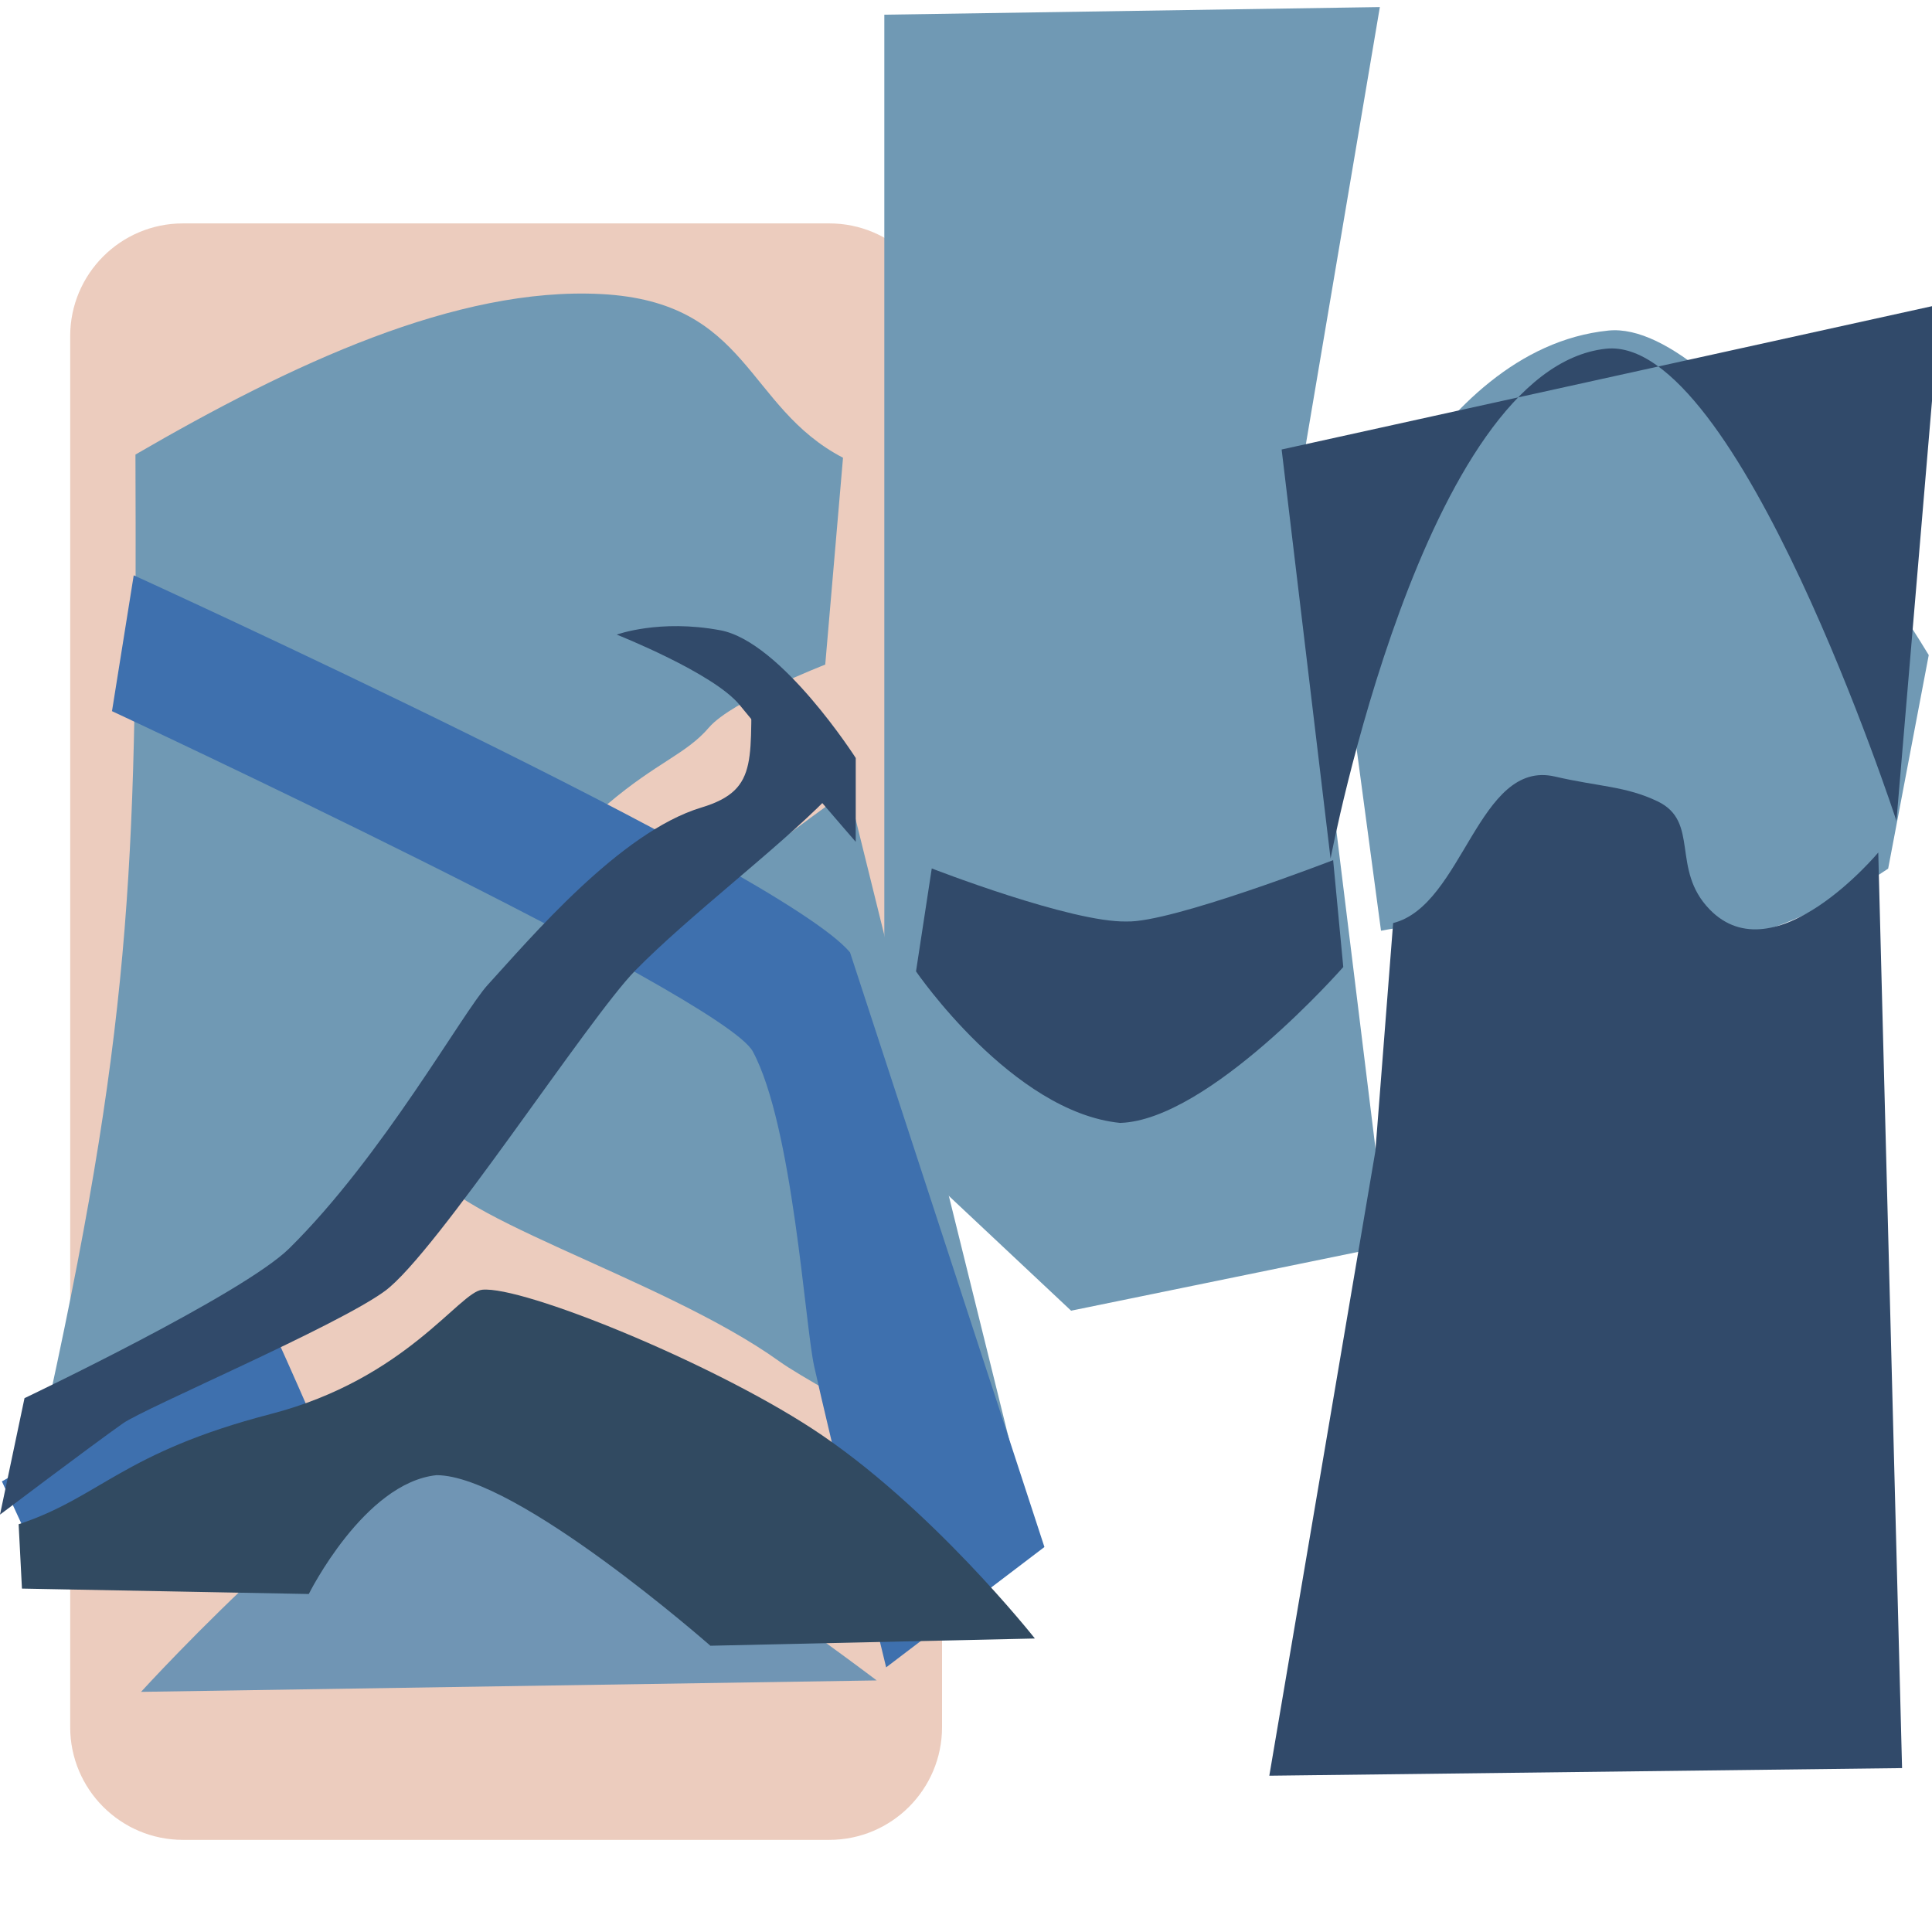
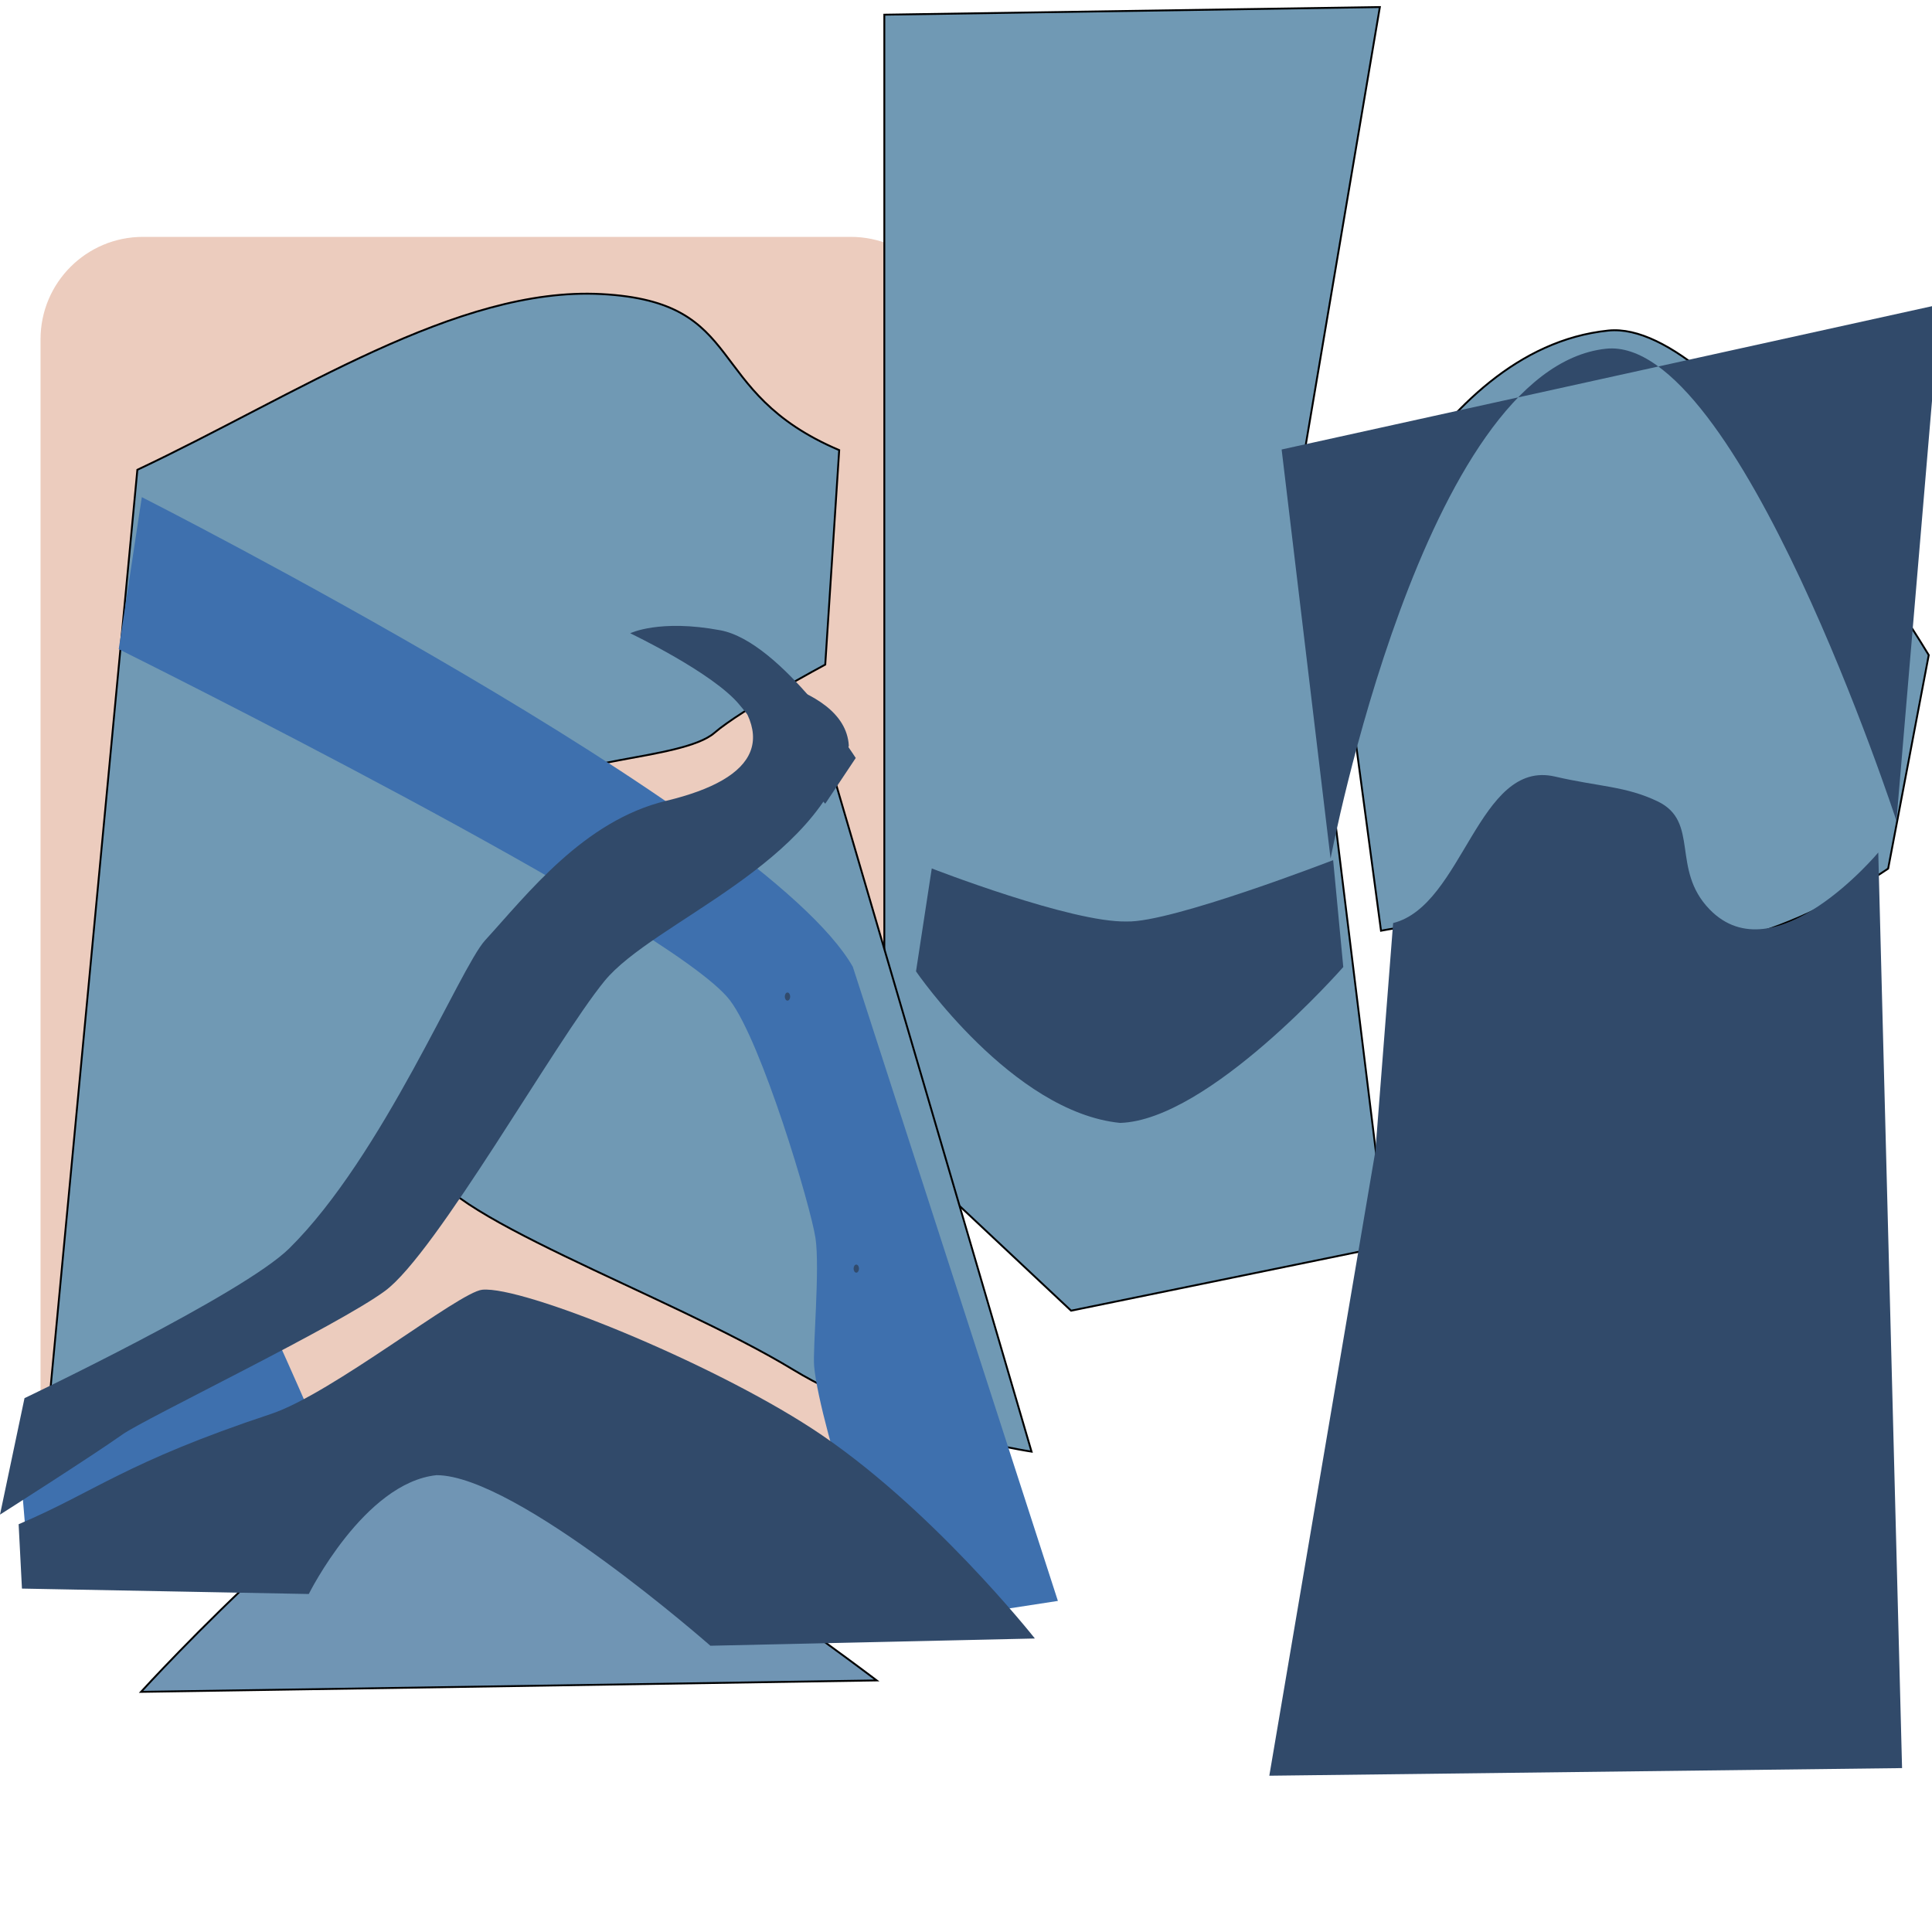
<svg xmlns="http://www.w3.org/2000/svg" width="1024" height="1024" viewBox="0 0 1024 1024" id="svg2" version="1.1">
  <defs id="defs4" />
  <g id="layer1" transform="translate(0,-28.36224)" style="display:inline" />
  <g id="layer5" style="display:inline">
-     <rect style="display:inline;opacity:0.96;fill:#ebcabb;fill-opacity:1;stroke:none;stroke-width:4;stroke-miterlimit:4;stroke-dasharray:none;stroke-opacity:1" id="rect4205" width="462.1" height="856.76" x="37.202" y="118.406" ry="59.764" />
+     <rect style="display:inline;opacity:0.96;fill:#ebcabb;fill-opacity:1;stroke:none;stroke-width:4;stroke-miterlimit:4;stroke-dasharray:none;stroke-opacity:1" id="rect4205" width="483.702" height="710.981" x="21.488" y="125.549" ry="54.267" />
  </g>
  <g id="layer4" style="display:inline">
-     <path transform="translate(0,-28.36224)" style="display:inline;fill:#7099b4;fill-opacity:1;fill-rule:evenodd;stroke:none;stroke-width:1px;stroke-linecap:butt;stroke-linejoin:miter;stroke-opacity:1" d="m 567.706,723.053 -98.995,-92.934 0,-593.97 262.64,-4.041 -44.447,262.64 48.487,393.959 z" id="path4169" />
-     <path transform="translate(0,-28.36224)" style="display:inline;fill:#7099b4;fill-opacity:1;fill-rule:evenodd;stroke:none;stroke-width:1px;stroke-linecap:butt;stroke-linejoin:miter;stroke-opacity:1" d="m 437.396,380.611 c 0,0 -49.497,19.193 -61.619,33.335 -12.122,14.142 -27.274,18.183 -53.538,40.406 C 295.975,476.575 244.457,672.04 200.01,684.162 155.563,696.283 26.264,769.52 26.264,769.52 70.935,564.058 72.506,477.891 71.793,269.286 c 82.569,-47.968 170.213,-89.093 246.952,-85.06 78.56,4.128 76.322,59.802 128.069,86.755 z" id="path4173" />
-     <path transform="translate(0,-28.36224)" style="display:inline;fill:#7099b4;fill-opacity:1;fill-rule:evenodd;stroke:none;stroke-width:1px;stroke-linecap:butt;stroke-linejoin:miter;stroke-opacity:1" d="m 227.284,643.25 c 0.415,27.479 123.335,61.707 185.919,106.759 19.48,14.023 129.249,72.038 129.249,72.038 L 449.697,447.188 c 0,0 -222.961,159.799 -222.413,196.062 z" id="path4177" />
-     <path style="display:inline;fill:#7099b4;fill-opacity:1;fill-rule:evenodd;stroke:none;stroke-width:1px;stroke-linecap:butt;stroke-linejoin:miter;stroke-opacity:1" d="M 731.963,493.297 709.127,322.954 c 0,0 47.76,-137.952 143.319,-147.748 62.861,-6.444 169.828,171.992 169.828,171.992 l -21.509,113.179 c 0,0 -81.526,56.526 -132.034,36.323 -50.508,-20.203 -136.768,-3.403 -136.768,-3.403 z" id="path4155" />
-     <path transform="translate(0,-28.36224)" style="display:inline;fill:#7095b4;fill-opacity:1;fill-rule:evenodd;stroke:none;stroke-width:1px;stroke-linecap:butt;stroke-linejoin:miter;stroke-opacity:1" d="M 74.751,925.083 464.67,919.022 c 0,0 -167.685,-127.279 -216.173,-129.3 C 200.01,787.702 74.751,925.083 74.751,925.083 Z" id="path4203" />
+     <path transform="translate(0,-28.36224)" style="display:inline;fill:#7099b4;fill-opacity:1;fill-rule:evenodd;stroke:#000000;stroke-width:1;stroke-linecap:butt;stroke-linejoin:miter;stroke-miterlimit:4;stroke-dasharray:none;stroke-opacity:1" d="m 567.706,723.053 -98.995,-92.934 0,-593.97 262.64,-4.041 -44.447,262.64 48.487,393.959 z" id="path4169" />
+     <path transform="translate(0,-28.36224)" style="display:inline;fill:#7099b4;fill-opacity:1;fill-rule:evenodd;stroke:#000000;stroke-width:1;stroke-linecap:butt;stroke-linejoin:miter;stroke-miterlimit:4;stroke-dasharray:none;stroke-opacity:1" d="m 437.396,380.611 c 0,0 -44.694,23.985 -58.762,36.192 -17.122,14.856 -89.188,13.761 -85.681,30.406 3.622,17.191 1.504,122.688 -42.943,182.667 C 222.581,666.891 26.264,769.52 26.264,769.52 L 72.803,277.367 C 157.392,237.48 242.005,180.193 318.744,184.226 c 78.56,4.128 53.088,51.721 126.048,82.714 z" id="path4173" />
+     <path transform="translate(0,-28.36224)" style="display:inline;fill:#7099b4;fill-opacity:1;fill-rule:evenodd;stroke:#000000;stroke-width:1;stroke-linecap:butt;stroke-linejoin:miter;stroke-miterlimit:4;stroke-dasharray:none;stroke-opacity:1" d="m 227.284,643.25 c 0.415,27.479 127.119,71.069 193.062,111.045 53.765,32.594 126.392,43.466 126.392,43.466 L 441.126,437.188 c 0,0 -214.389,169.799 -213.842,206.062 z" id="path4177" />
+     <path style="display:inline;fill:#7099b4;fill-opacity:1;fill-rule:evenodd;stroke:#000000;stroke-width:1;stroke-linecap:butt;stroke-linejoin:miter;stroke-miterlimit:4;stroke-dasharray:none;stroke-opacity:1" d="M 731.963,493.297 709.127,322.954 c 0,0 47.76,-137.952 143.319,-147.748 62.861,-6.444 169.828,171.992 169.828,171.992 l -21.509,113.179 c 0,0 -81.526,56.526 -132.034,36.323 -50.508,-20.203 -136.768,-3.403 -136.768,-3.403 z" id="path4155" />
+     <path transform="translate(0,-28.36224)" style="display:inline;fill:#7095b4;fill-opacity:1;fill-rule:evenodd;stroke:#000000;stroke-width:1;stroke-linecap:butt;stroke-linejoin:miter;stroke-miterlimit:4;stroke-dasharray:none;stroke-opacity:1" d="M 74.751,925.083 464.67,919.022 c 0,0 -167.685,-127.279 -216.173,-129.3 C 200.01,787.702 74.751,925.083 74.751,925.083 Z" id="path4203" />
  </g>
  <g id="layer2" style="display:inline">
-     <path transform="translate(0,-28.36224)" style="fill:#3e70ae;fill-opacity:1;fill-rule:evenodd;stroke:none;stroke-width:1px;stroke-linecap:butt;stroke-linejoin:miter;stroke-opacity:1" d="m 70.877,333.282 -11.518,72.008 c 0,0 323.796,150.937 339.651,180.381 21.213,39.396 27.651,144.869 32.498,166.777 7.291,32.95 38.17,159.646 38.17,159.646 L 553.564,848.311 450.528,533.144 C 414.163,489.707 70.877,333.282 70.877,333.282 Z" id="path4183" />
-     <path style="fill:#3e70ae;fill-opacity:1;fill-rule:evenodd;stroke:none;stroke-width:1px;stroke-linecap:butt;stroke-linejoin:miter;stroke-opacity:1" d="m 144.452,704.352 c 10.102,22.223 20.203,45.457 20.203,45.457 L 25.254,837.692 1.01,785.165 Z" id="path4185" />
+     <path transform="translate(0,-28.36224)" style="fill:#3e70ae;fill-opacity:1;fill-rule:evenodd;stroke:none;stroke-width:1px;stroke-linecap:butt;stroke-linejoin:miter;stroke-opacity:1" d="m 75.162,291.854 -12.232,80.579 c 0,0 293.035,145.451 323.937,186.096 16.884,22.208 42.858,109.196 45.374,126.154 2.398,16.159 -1.546,58.816 -0.733,67.765 3.053,33.609 39.599,138.218 39.599,138.218 l 89.599,-13.783 L 452.007,540.771 C 405.642,459.477 75.162,291.854 75.162,291.854 Z" id="path4183" />
+     <path style="fill:#3e70ae;fill-opacity:1;fill-rule:evenodd;stroke:none;stroke-width:1px;stroke-linecap:butt;stroke-linejoin:miter;stroke-opacity:1" d="m 144.452,704.352 c 10.102,22.223 20.203,45.457 20.203,45.457 L 15.254,831.978 10.448,774.645 Z" id="path4185" />
  </g>
  <g id="layer3" style="display:inline">
    <path style="fill:#314a6a;fill-opacity:1;fill-rule:evenodd;stroke:none;stroke-width:1px;stroke-linecap:butt;stroke-linejoin:miter;stroke-opacity:1" d="m 493.854,460.293 c 0,0 74.096,28.826 103.381,28.112 23.571,0.714 109.36,-32.52 109.36,-32.52 l 5.368,56.661 c 0,0 -71.14,81.192 -118.283,82.621 -57.143,-5.714 -108.174,-80.325 -108.174,-80.325 z" id="path4171" />
-     <path style="fill:#314a61;fill-opacity:1;fill-rule:evenodd;stroke:none;stroke-width:1px;stroke-linecap:butt;stroke-linejoin:miter;stroke-opacity:1" d="M 9.877,836.24 C 53.314,821.904 64.771,798.248 143.658,777.773 c 71.605,-18.585 99.736,-64.668 111.961,-65.832 21.47,-2.045 119.943,37.877 174.821,73.623 62.245,40.545 118.073,111.235 118.073,111.235 l -171.999,3.838 c 0,0 -102.73,-90.405 -145.156,-90.405 -38.386,4.041 -67.692,62.985 -67.692,62.985 L 11.635,870.344 Z" id="path4175" transform="translate(0,-28.36224)" />
-     <path transform="translate(0,-28.36224)" style="fill:#314a6a;fill-opacity:1;fill-rule:evenodd;stroke:none;stroke-width:1px;stroke-linecap:butt;stroke-linejoin:miter;stroke-opacity:1" d="M 1.8593191e-8,831.139 C 1.8593191e-8,831.139 47.946,794.926 65.119,782.804 76.79,774.565 178.801,731.218 204.093,712.562 231.316,692.482 311.822,568.119 336.748,542.704 c 28.243,-28.797 74.594,-63.762 101.712,-91.287 8.688,-4.294 -39.737,-70.214 -39.737,-70.214 -1.964,48.328 5.138,65.497 -26.987,75.17 -43.239,13.019 -90.965,69.701 -113.188,93.944 -13.188,14.387 -55.643,90.773 -105.23,139.72 -24.683,24.364 -140.327,79.376 -140.327,79.376 z" id="path4181" />
+     <path style="fill:#314a6a;fill-opacity:1;fill-rule:evenodd;stroke:none;stroke-width:1px;stroke-linecap:butt;stroke-linejoin:miter;stroke-opacity:1" d="M 9.877,836.24 C 50.457,819.047 66.307,803.449 143.658,777.773 c 32.319,-10.728 99.736,-64.668 111.961,-65.832 21.47,-2.045 119.943,37.877 174.821,73.623 62.245,40.545 118.073,111.235 118.073,111.235 l -171.999,3.838 c 0,0 -102.73,-90.405 -145.156,-90.405 -38.386,4.041 -67.692,62.985 -67.692,62.985 L 11.635,870.344 Z" id="path4175" transform="translate(0,-28.36224)" />
+     <path transform="translate(0,-28.36224)" style="fill:#314a6a;fill-opacity:1;fill-rule:evenodd;stroke:none;stroke-width:1px;stroke-linecap:butt;stroke-linejoin:miter;stroke-opacity:1" d="m 1.8593191e-8,831.139 c 0,0 47.946,-30.499 65.119,-42.621 11.671,-8.238 113.682,-57.3 138.974,-75.956 27.223,-20.081 90.114,-132.111 116.227,-164.144 25.832,-31.688 114.594,-61.619 129.569,-124.859 -2.026,-35.009 -72.595,-40.214 -72.595,-40.214 37.322,34.757 25.138,57.64 -24.13,69.455 -43.911,10.531 -73.822,49.701 -96.045,73.944 -13.188,14.387 -54.215,114.345 -103.801,163.292 -24.683,24.364 -140.327,79.376 -140.327,79.376 z" id="path4181" />
    <path style="display:inline;fill:#314a6a;fill-opacity:1;fill-rule:evenodd;stroke:none;stroke-width:1px;stroke-linecap:butt;stroke-linejoin:miter;stroke-opacity:1" d="m 672.762,941.167 335.371,-4.041 -12.612,-485.279 c 0,0 -54.842,65.82 -89.422,30.119 -20.65,-21.319 -4.999,-46.43 -27.536,-57.234 -16.886,-8.095 -31.189,-7.756 -54.382,-13.139 -40.646,-9.434 -48.646,68.356 -85.789,77.642 l -9.415,120.889 z" id="path4157" />
    <path style="display:inline;fill:#314a6a;fill-opacity:1;fill-rule:evenodd;stroke:none;stroke-width:1px;stroke-linecap:butt;stroke-linejoin:miter;stroke-opacity:1" d="m 679.292,238.245 25.938,216.827 c 0,0 49.26,-259.782 145.91,-270.234 69.887,-7.558 154.012,250.234 154.012,250.234 l 23.183,-273.743 z" id="path4159" />
-     <path style="fill:#314a6a;fill-opacity:1;fill-rule:evenodd;stroke:none;stroke-width:1px;stroke-linecap:butt;stroke-linejoin:miter;stroke-opacity:1" d="m 453.558,446.193 -10e-6,-44.447 c 0,0 -39.396,-61.619 -71.721,-67.68 -32.325,-6.061 -54.954,2.295 -54.954,2.295 0,0 51.276,20.318 65.098,37.244 23.897,29.265 61.577,72.587 61.577,72.587 z" id="path4199" />
+     <path style="fill:#314a6a;fill-opacity:1;fill-rule:evenodd;stroke:none;stroke-width:1px;stroke-linecap:butt;stroke-linejoin:miter;stroke-opacity:1" d="m 437.396,425.99 16.162,-24.244 c 0,0 -39.396,-61.619 -71.721,-67.68 -32.325,-6.061 -47.811,1.581 -47.811,1.581 0,0 44.133,21.032 57.955,37.959 23.897,29.265 45.415,52.384 45.415,52.384 z" id="path4199" />
+   </g>
+   <g id="layer6" style="display:inline">
+     <ellipse style="display:inline;opacity:0.96;fill:#314a6a;fill-opacity:1;stroke:none;stroke-width:4;stroke-miterlimit:4;stroke-dasharray:none;stroke-opacity:1" id="path4158" ry="2.143" rx="1.429" cy="528.203" cx="417.389" />
+     <ellipse style="display:inline;opacity:0.96;fill:#314a6a;fill-opacity:1;stroke:none;stroke-width:4;stroke-miterlimit:4;stroke-dasharray:none;stroke-opacity:1" id="path4158-7" ry="2.143" rx="1.429" cy="672.397" cx="453.852" />
  </g>
</svg>
